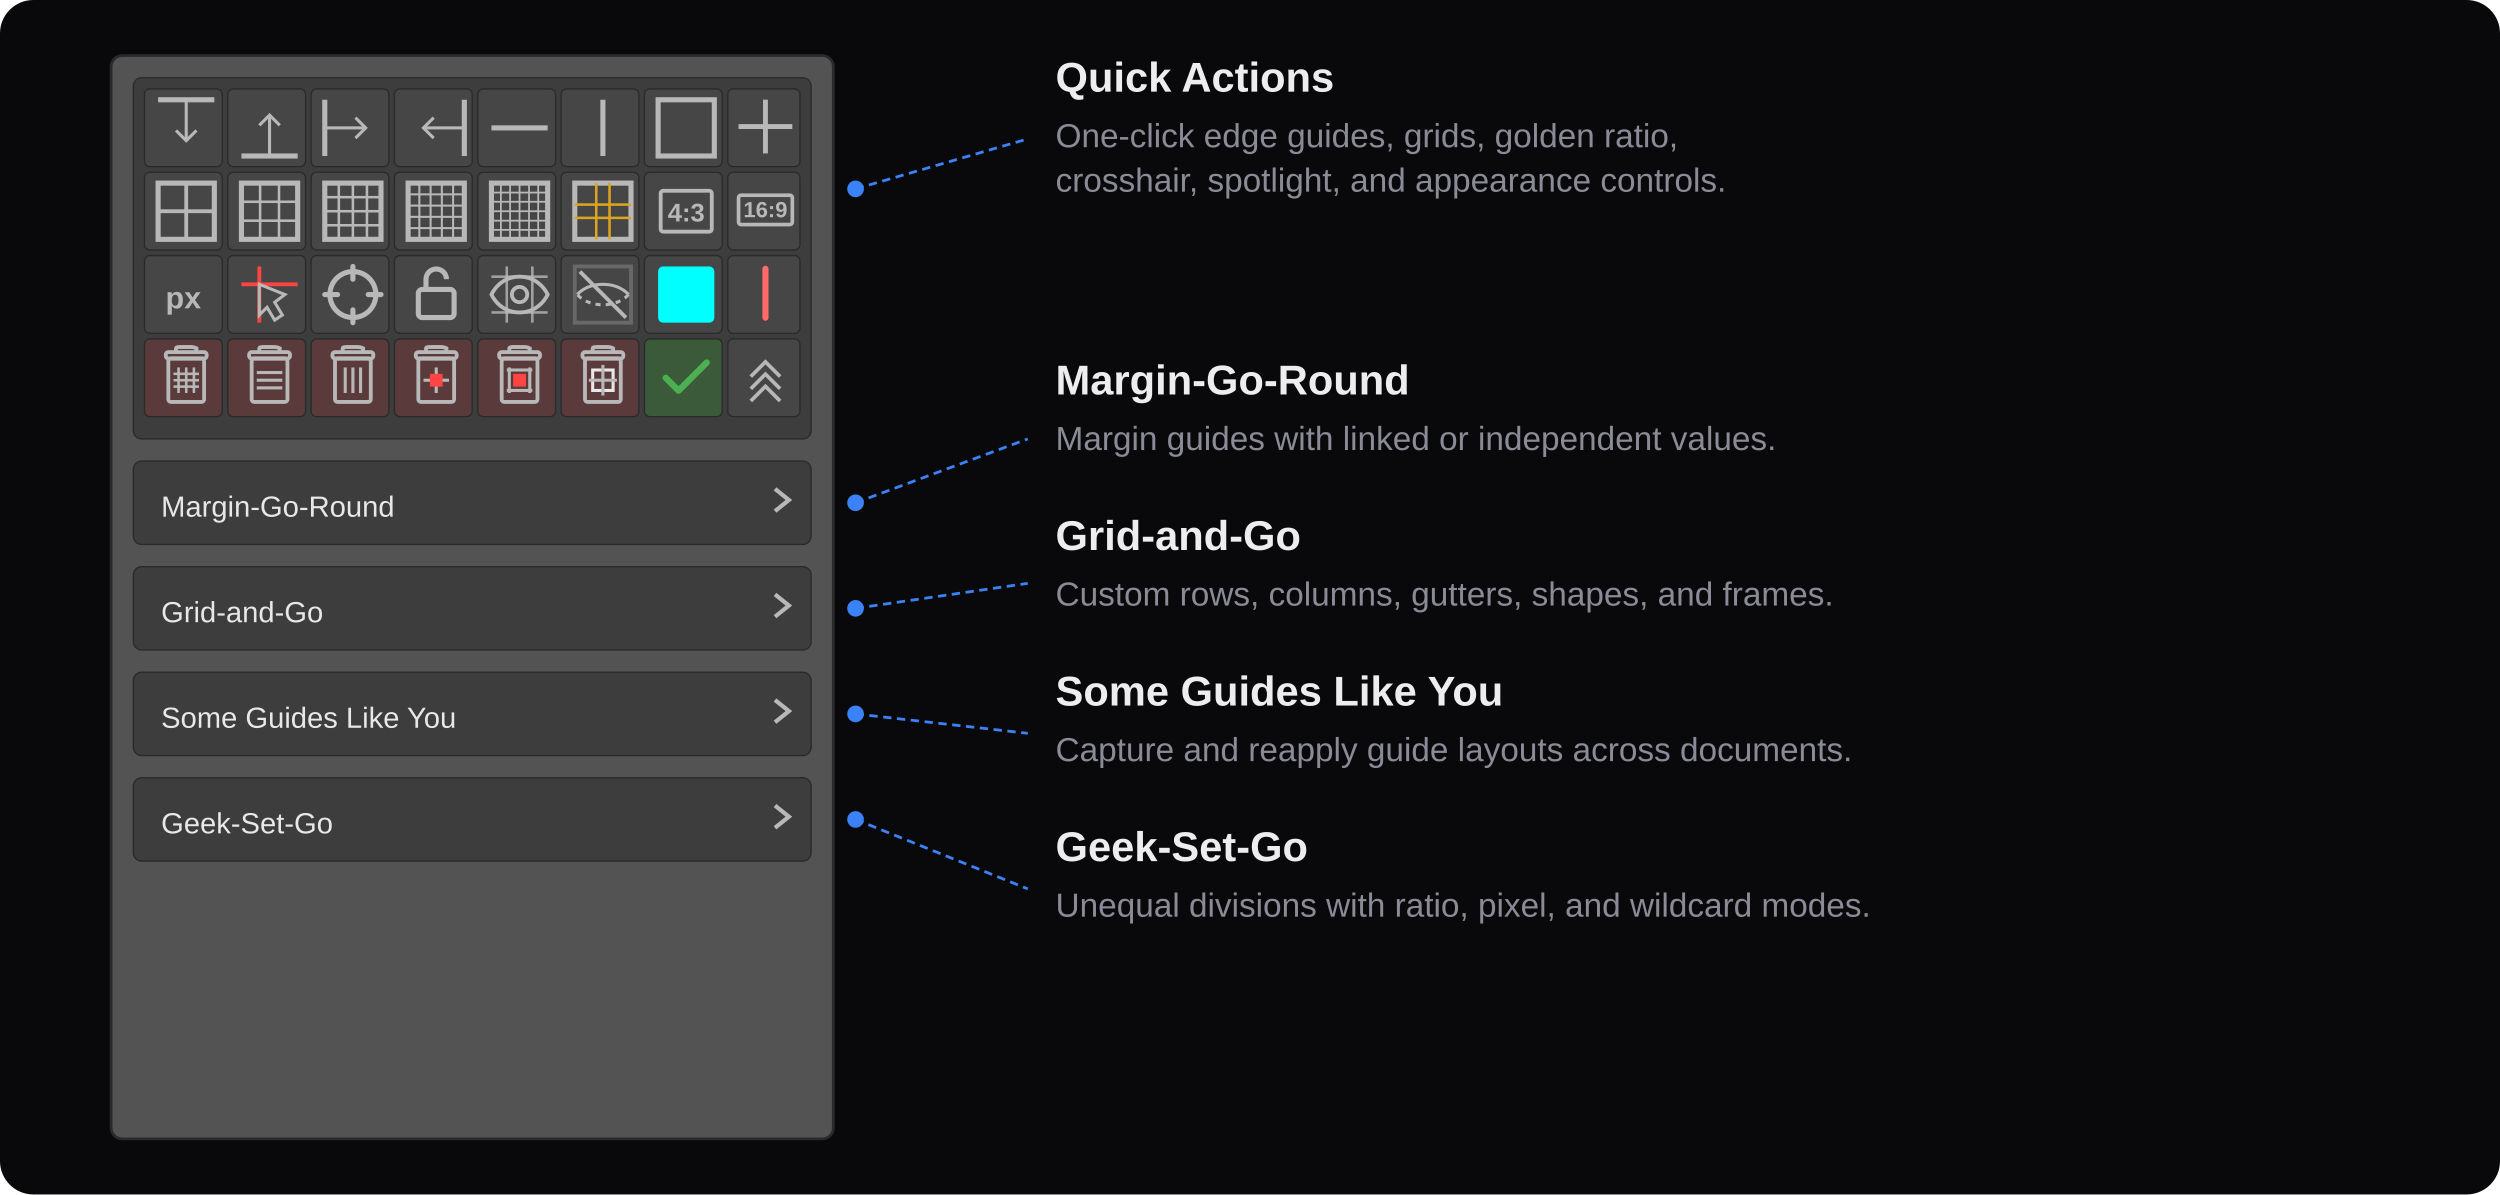
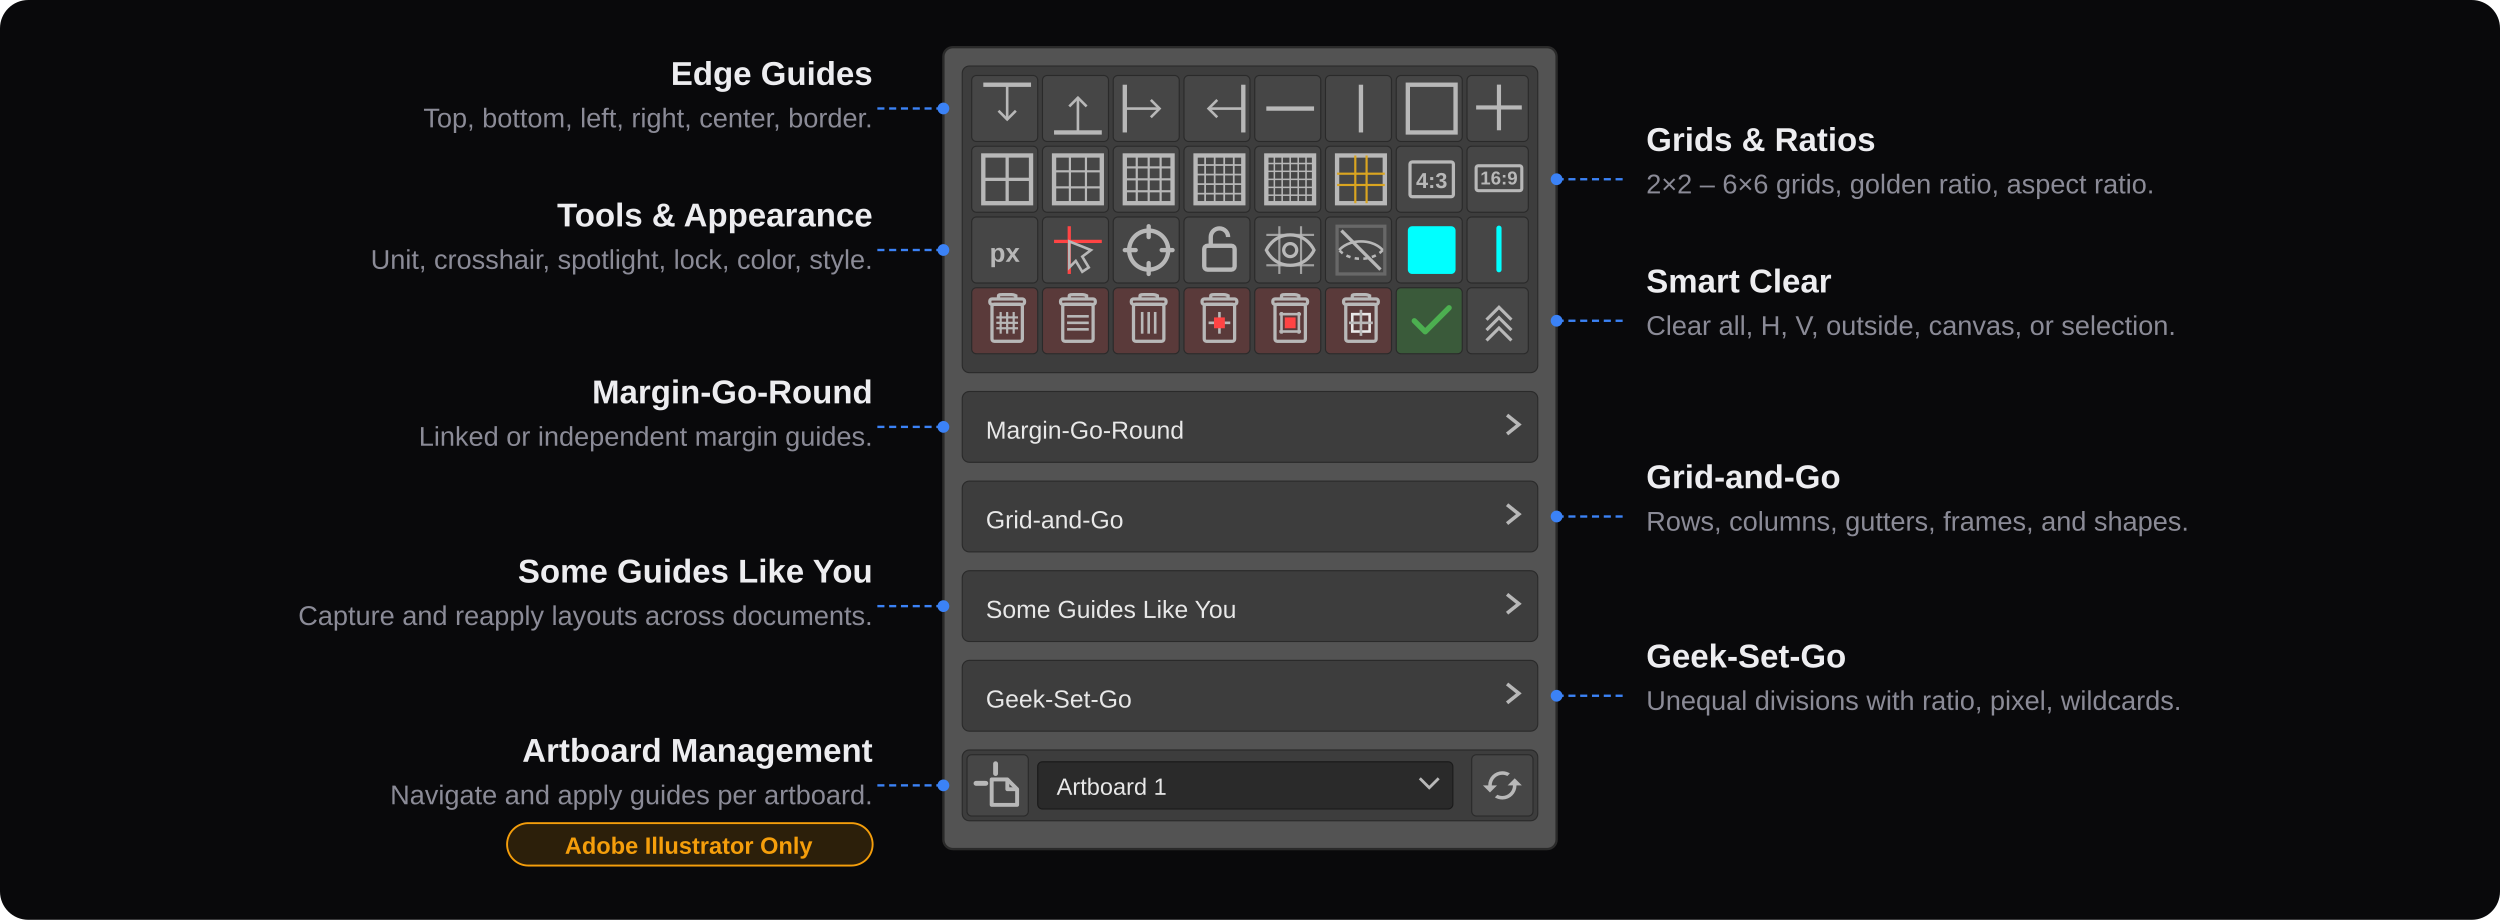
- <svg xmlns="http://www.w3.org/2000/svg" viewBox="0 0 900 430">
-   <rect width="900" height="430" fill="#09090b" rx="12" />
-   <g transform="translate(40,20)">
-     <rect width="260" height="390" fill="#535353" rx="4" stroke="#2a2a2a" stroke-width="1" />
+ <svg xmlns="http://www.w3.org/2000/svg" viewBox="0 0 1060 390">
+   <rect width="1060" height="390" fill="#09090b" rx="12" />
+   <g transform="translate(400,20)">
+     <rect width="260" height="340" fill="#535353" rx="4" stroke="#2a2a2a" stroke-width="1" />
    <g transform="translate(8,8)">
      <rect width="244" height="130" fill="#3d3d3d" rx="3" stroke="#2a2a2a" stroke-width="0.5" />
      <g transform="translate(4,4)" stroke="#b8b8b8" stroke-width="1.2" fill="none">
        <g fill="#464646" stroke="#2a2a2a" stroke-width="0.5">
          <rect x="0" y="0" width="28" height="28" rx="2" />
          <rect x="30" y="0" width="28" height="28" rx="2" />
          <rect x="60" y="0" width="28" height="28" rx="2" />
          <rect x="90" y="0" width="28" height="28" rx="2" />
          <rect x="120" y="0" width="28" height="28" rx="2" />
          <rect x="150" y="0" width="28" height="28" rx="2" />
          <rect x="180" y="0" width="28" height="28" rx="2" />
          <rect x="210" y="0" width="26" height="28" rx="2" />
        </g>
        <g transform="translate(4,3) scale(0.92)">
          <line x1="1" y1="1" x2="23" y2="1" stroke-width="2" />
          <polyline points="12,1 12,17" />
          <polyline points="8,13 12,17 16,13" />
        </g>
        <g transform="translate(34,3) scale(0.92)">
          <line x1="1" y1="23" x2="23" y2="23" stroke-width="2" />
          <polyline points="12,23 12,7" />
          <polyline points="8,11 12,7 16,11" />
        </g>
        <g transform="translate(64,3) scale(0.92)">
          <line x1="1" y1="1" x2="1" y2="23" stroke-width="2" />
          <polyline points="1,12 17,12" />
          <polyline points="13,8 17,12 13,16" />
        </g>
        <g transform="translate(94,3) scale(0.92)">
          <line x1="23" y1="1" x2="23" y2="23" stroke-width="2" />
          <polyline points="23,12 7,12" />
          <polyline points="11,8 7,12 11,16" />
        </g>
        <g transform="translate(124,3) scale(0.92)">
          <line x1="1" y1="12" x2="23" y2="12" stroke-width="2" />
        </g>
        <g transform="translate(154,3) scale(0.92)">
          <line x1="12" y1="1" x2="12" y2="23" stroke-width="2" />
        </g>
        <g transform="translate(184,3) scale(0.92)">
          <rect x="1" y="1" width="22" height="22" stroke-width="2" />
        </g>
        <g transform="translate(213,3) scale(0.88)">
          <line x1="12" y1="1" x2="12" y2="23" stroke-width="2" />
          <line x1="1" y1="12" x2="23" y2="12" stroke-width="2" />
        </g>
      </g>
      <g transform="translate(4,34)" stroke="#b8b8b8" stroke-width="1" fill="none">
        <g fill="#464646" stroke="#2a2a2a" stroke-width="0.5">
          <rect x="0" y="0" width="28" height="28" rx="2" />
          <rect x="30" y="0" width="28" height="28" rx="2" />
          <rect x="60" y="0" width="28" height="28" rx="2" />
          <rect x="90" y="0" width="28" height="28" rx="2" />
          <rect x="120" y="0" width="28" height="28" rx="2" />
          <rect x="150" y="0" width="28" height="28" rx="2" />
          <rect x="180" y="0" width="28" height="28" rx="2" />
          <rect x="210" y="0" width="26" height="28" rx="2" />
        </g>
        <g transform="translate(4,3) scale(0.92)">
          <rect x="1" y="1" width="22" height="22" stroke-width="2" />
          <line x1="1" y1="12" x2="23" y2="12" stroke-width="1.5" />
          <line x1="12" y1="1" x2="12" y2="23" stroke-width="1.5" />
        </g>
        <g transform="translate(34,3) scale(0.92)">
          <rect x="1" y="1" width="22" height="22" stroke-width="2" />
          <line x1="1" y1="8.3" x2="23" y2="8.3" stroke-width="1" />
          <line x1="1" y1="15.7" x2="23" y2="15.7" stroke-width="1" />
          <line x1="8.3" y1="1" x2="8.3" y2="23" stroke-width="1" />
          <line x1="15.7" y1="1" x2="15.7" y2="23" stroke-width="1" />
        </g>
        <g transform="translate(64,3) scale(0.92)">
          <rect x="1" y="1" width="22" height="22" stroke-width="2" />
          <line x1="1" y1="6.5" x2="23" y2="6.5" stroke-width="1" />
          <line x1="1" y1="12" x2="23" y2="12" stroke-width="1" />
          <line x1="1" y1="17.5" x2="23" y2="17.5" stroke-width="1" />
          <line x1="6.5" y1="1" x2="6.5" y2="23" stroke-width="1" />
          <line x1="12" y1="1" x2="12" y2="23" stroke-width="1" />
          <line x1="17.5" y1="1" x2="17.5" y2="23" stroke-width="1" />
        </g>
        <g transform="translate(94,3) scale(0.92)">
          <rect x="1" y="1" width="22" height="22" stroke-width="2" />
          <line x1="5.4" y1="1" x2="5.4" y2="23" stroke-width="0.8" />
          <line x1="9.8" y1="1" x2="9.8" y2="23" stroke-width="0.8" />
          <line x1="14.2" y1="1" x2="14.2" y2="23" stroke-width="0.8" />
          <line x1="18.6" y1="1" x2="18.6" y2="23" stroke-width="0.8" />
          <line x1="1" y1="5.4" x2="23" y2="5.4" stroke-width="0.8" />
          <line x1="1" y1="9.8" x2="23" y2="9.8" stroke-width="0.8" />
          <line x1="1" y1="14.2" x2="23" y2="14.2" stroke-width="0.8" />
          <line x1="1" y1="18.6" x2="23" y2="18.6" stroke-width="0.8" />
        </g>
        <g transform="translate(124,3) scale(0.92)">
          <rect x="1" y="1" width="22" height="22" stroke-width="2" />
          <line x1="4.7" y1="1" x2="4.7" y2="23" stroke-width="0.7" />
          <line x1="8.3" y1="1" x2="8.3" y2="23" stroke-width="0.7" />
          <line x1="12" y1="1" x2="12" y2="23" stroke-width="0.7" />
          <line x1="15.7" y1="1" x2="15.7" y2="23" stroke-width="0.7" />
          <line x1="19.3" y1="1" x2="19.3" y2="23" stroke-width="0.7" />
          <line x1="1" y1="4.7" x2="23" y2="4.7" stroke-width="0.7" />
          <line x1="1" y1="8.3" x2="23" y2="8.3" stroke-width="0.7" />
          <line x1="1" y1="12" x2="23" y2="12" stroke-width="0.7" />
          <line x1="1" y1="15.7" x2="23" y2="15.7" stroke-width="0.7" />
          <line x1="1" y1="19.3" x2="23" y2="19.3" stroke-width="0.7" />
        </g>
        <g transform="translate(154,3) scale(0.92)">
          <rect x="1" y="1" width="22" height="22" stroke-width="2" />
          <line x1="9.4" y1="1" x2="9.4" y2="23" stroke-width="1" stroke="#DAA520" />
          <line x1="14.6" y1="1" x2="14.6" y2="23" stroke-width="1" stroke="#DAA520" />
          <line x1="1" y1="9.4" x2="23" y2="9.4" stroke-width="1" stroke="#DAA520" />
          <line x1="1" y1="14.6" x2="23" y2="14.6" stroke-width="1" stroke="#DAA520" />
        </g>
        <g transform="translate(184,3) scale(0.92)">
          <rect x="2" y="4" width="20" height="16" stroke-width="1.5" rx="1" />
          <text x="12" y="16" text-anchor="middle" font-size="10" font-weight="bold" fill="#b8b8b8" stroke="none" font-family="Arial,sans-serif">4:3</text>
        </g>
        <g transform="translate(213,3) scale(0.88)">
          <rect x="1" y="6" width="22" height="12" stroke-width="1.5" rx="1" />
          <text x="12" y="15" text-anchor="middle" font-size="9" font-weight="bold" fill="#b8b8b8" stroke="none" font-family="Arial,sans-serif">16:9</text>
        </g>
      </g>
      <g transform="translate(4,64)" stroke="#b8b8b8" stroke-width="1" fill="none">
        <g fill="#464646" stroke="#2a2a2a" stroke-width="0.5">
          <rect x="0" y="0" width="28" height="28" rx="2" />
          <rect x="30" y="0" width="28" height="28" rx="2" />
          <rect x="60" y="0" width="28" height="28" rx="2" />
          <rect x="90" y="0" width="28" height="28" rx="2" />
          <rect x="120" y="0" width="28" height="28" rx="2" />
          <rect x="150" y="0" width="28" height="28" rx="2" />
          <rect x="180" y="0" width="28" height="28" rx="2" />
          <rect x="210" y="0" width="26" height="28" rx="2" />
        </g>
        <text x="14" y="19" text-anchor="middle" font-family="Arial,sans-serif" font-size="11" fill="#b8b8b8" font-weight="700" stroke="none">px</text>
        <g transform="translate(34,3) scale(0.92)">
          <line x1="8" y1="1" x2="8" y2="23" stroke-width="1.5" stroke="#ff4444" />
          <line x1="1" y1="8" x2="23" y2="8" stroke-width="1.5" stroke="#ff4444" />
          <path d="M8,8 L8,20 L11,17 L14,22 L17,20 L14,15 L18,12 Z" stroke-width="1.2" />
        </g>
        <g transform="translate(64,3) scale(0.92)">
          <circle cx="12" cy="12" r="9" stroke-width="2" />
          <line x1="12" y1="1" x2="12" y2="6" stroke-width="2" stroke-linecap="round" />
          <line x1="12" y1="18" x2="12" y2="23" stroke-width="2" stroke-linecap="round" />
          <line x1="1" y1="12" x2="6" y2="12" stroke-width="2" stroke-linecap="round" />
          <line x1="18" y1="12" x2="23" y2="12" stroke-width="2" stroke-linecap="round" />
        </g>
        <g transform="translate(94,3) scale(0.92)">
          <rect x="5" y="10" width="14" height="11" rx="1.5" stroke-width="2" />
          <path d="M8,10V6a4,4,0,0,1,8,0" stroke-width="2" />
        </g>
        <g transform="translate(124,3) scale(0.92)">
          <line x1="1" y1="5" x2="23" y2="5" stroke-width="1" stroke-opacity="0.8" />
          <line x1="1" y1="19" x2="23" y2="19" stroke-width="1" stroke-opacity="0.8" />
          <line x1="7" y1="1" x2="7" y2="23" stroke-width="1" stroke-opacity="0.8" />
          <line x1="17" y1="1" x2="17" y2="23" stroke-width="1" stroke-opacity="0.8" />
          <path d="M1,12s3-7,11-7,11,7,11,7-3,7-11,7-11-7-11-7z" stroke-width="1.5" />
          <circle cx="12" cy="12" r="3" stroke-width="1.5" />
        </g>
        <g transform="translate(154,3) scale(0.92)">
          <rect x="1" y="1" width="22" height="22" stroke-width="1.5" stroke-opacity="0.3" />
          <path d="M2,12c0,0,3-4,10-4s10,4,10,4" stroke-width="1.2" />
          <path d="M22,12c0,0-3,4-10,4s-10-4-10-4" stroke-width="1.2" stroke-dasharray="2,2" />
          <line x1="3" y1="3" x2="21" y2="21" stroke-width="1.5" />
        </g>
        <g transform="translate(184,3) scale(0.92)">
          <rect x="1" y="1" width="22" height="22" rx="2" stroke="none" fill="#00ffff" />
        </g>
        <g transform="translate(213,3) scale(0.88)">
-           <line x1="12" y1="2" x2="12" y2="22" stroke-width="2.5" stroke="#ff6b6b" stroke-linecap="round" />
+           <line x1="12" y1="2" x2="12" y2="22" stroke-width="2.5" stroke="#00ffff" stroke-linecap="round" />
        </g>
      </g>
      <g transform="translate(4,94)" stroke="#b8b8b8" stroke-width="1" fill="none">
        <g fill="#5a3a3a" stroke="#2a2a2a" stroke-width="0.5">
          <rect x="0" y="0" width="28" height="28" rx="2" />
          <rect x="30" y="0" width="28" height="28" rx="2" />
          <rect x="60" y="0" width="28" height="28" rx="2" />
          <rect x="90" y="0" width="28" height="28" rx="2" />
          <rect x="120" y="0" width="28" height="28" rx="2" />
          <rect x="150" y="0" width="28" height="28" rx="2" />
          <rect x="180" y="0" width="28" height="28" rx="2" fill="#3a5a3a" />
          <rect x="210" y="0" width="26" height="28" rx="2" fill="#464646" />
        </g>
        <g transform="translate(4,2) scale(0.92)">
          <path d="M8,3 L8,1.5 C8,1 9,1 10,1 L14,1 C15,1 16,1.5 16,1.5 L16,3" stroke-width="1.5" />
          <rect x="4" y="3" width="16" height="2.5" rx="1" stroke-width="1.5" />
          <rect x="5" y="5.5" width="14" height="17" rx="1" stroke-width="1.5" />
          <line x1="9" y1="9" x2="9" y2="19" stroke-width="1" />
          <line x1="12" y1="9" x2="12" y2="19" stroke-width="1" />
          <line x1="15" y1="9" x2="15" y2="19" stroke-width="1" />
          <line x1="7" y1="11.5" x2="17" y2="11.5" stroke-width="1" />
          <line x1="7" y1="14" x2="17" y2="14" stroke-width="1" />
          <line x1="7" y1="16.5" x2="17" y2="16.5" stroke-width="1" />
        </g>
        <g transform="translate(34,2) scale(0.92)">
          <path d="M8,3 L8,1.5 C8,1 9,1 10,1 L14,1 C15,1 16,1.5 16,1.5 L16,3" stroke-width="1.5" />
          <rect x="4" y="3" width="16" height="2.5" rx="1" stroke-width="1.5" />
          <rect x="5" y="5.5" width="14" height="17" rx="1" stroke-width="1.5" />
          <line x1="7" y1="11" x2="17" y2="11" stroke-width="1.2" />
          <line x1="7" y1="14" x2="17" y2="14" stroke-width="1.2" />
          <line x1="7" y1="17" x2="17" y2="17" stroke-width="1.2" />
        </g>
        <g transform="translate(64,2) scale(0.92)">
          <path d="M8,3 L8,1.5 C8,1 9,1 10,1 L14,1 C15,1 16,1.5 16,1.5 L16,3" stroke-width="1.5" />
          <rect x="4" y="3" width="16" height="2.5" rx="1" stroke-width="1.5" />
          <rect x="5" y="5.5" width="14" height="17" rx="1" stroke-width="1.5" />
          <line x1="9" y1="9" x2="9" y2="19" stroke-width="1.2" />
          <line x1="12" y1="9" x2="12" y2="19" stroke-width="1.2" />
          <line x1="15" y1="9" x2="15" y2="19" stroke-width="1.2" />
        </g>
        <g transform="translate(94,2) scale(0.92)">
          <path d="M8,3 L8,1.5 C8,1 9,1 10,1 L14,1 C15,1 16,1.5 16,1.5 L16,3" stroke-width="1.5" />
          <rect x="4" y="3" width="16" height="2.5" rx="1" stroke-width="1.5" />
          <rect x="5" y="5.5" width="14" height="17" rx="1" stroke-width="1.5" />
          <line x1="12" y1="9" x2="12" y2="19" stroke-width="1.2" />
          <line x1="7" y1="14" x2="17" y2="14" stroke-width="1.2" />
          <rect x="9.5" y="11.5" width="5" height="5" fill="#ff4444" stroke="none" />
        </g>
        <g transform="translate(124,2) scale(0.92)">
          <path d="M8,3 L8,1.5 C8,1 9,1 10,1 L14,1 C15,1 16,1.5 16,1.5 L16,3" stroke-width="1.5" />
          <rect x="4" y="3" width="16" height="2.5" rx="1" stroke-width="1.5" />
          <rect x="5" y="5.5" width="14" height="17" rx="1" stroke-width="1.5" />
          <rect x="9.5" y="11.5" width="5" height="5" fill="#ff4444" stroke="none" />
          <line x1="7" y1="10" x2="17" y2="10" stroke-width="1.2" />
          <line x1="7" y1="18" x2="17" y2="18" stroke-width="1.2" />
          <line x1="8" y1="9" x2="8" y2="19" stroke-width="1.2" />
          <line x1="16" y1="9" x2="16" y2="19" stroke-width="1.2" />
        </g>
        <g transform="translate(154,2) scale(0.92)">
          <path d="M8,3 L8,1.5 C8,1 9,1 10,1 L14,1 C15,1 16,1.5 16,1.5 L16,3" stroke-width="1.5" />
          <rect x="4" y="3" width="16" height="2.5" rx="1" stroke-width="1.5" />
          <rect x="5" y="5.5" width="14" height="17" rx="1" stroke-width="1.5" />
          <rect x="8" y="10" width="8" height="8" fill="none" stroke="#e8e8e8" stroke-width="1.2" />
          <line x1="12" y1="8" x2="12" y2="20" stroke-width="1.2" />
          <line x1="6.5" y1="14" x2="17.5" y2="14" stroke-width="1.2" />
        </g>
        <g transform="translate(184,3) scale(0.92)">
          <polyline points="20,6 9,17 4,12" stroke-width="2.5" stroke="#4caf50" stroke-linecap="round" stroke-linejoin="round" />
        </g>
        <g transform="translate(213,3) scale(0.88)">
          <polyline points="6,12 12,6 18,12" stroke-width="1.5" />
          <polyline points="6,17 12,11 18,17" stroke-width="1.5" />
          <polyline points="6,22 12,16 18,22" stroke-width="1.5" />
        </g>
      </g>
    </g>
    <g transform="translate(8,146)">
      <rect width="244" height="30" fill="#3d3d3d" rx="3" stroke="#2a2a2a" stroke-width="0.5" />
      <text x="10" y="20" font-family="Arial,sans-serif" font-size="10.5" fill="#e8e8e8" font-weight="500">Margin-Go-Round</text>
      <polyline points="230,11 234,16 238,11" fill="none" stroke="#b8b8b8" stroke-width="1.5" transform="rotate(-90,234,14)" />
    </g>
    <g transform="translate(8,184)">
      <rect width="244" height="30" fill="#3d3d3d" rx="3" stroke="#2a2a2a" stroke-width="0.5" />
      <text x="10" y="20" font-family="Arial,sans-serif" font-size="10.5" fill="#e8e8e8" font-weight="500">Grid-and-Go</text>
      <polyline points="230,11 234,16 238,11" fill="none" stroke="#b8b8b8" stroke-width="1.5" transform="rotate(-90,234,14)" />
    </g>
    <g transform="translate(8,222)">
      <rect width="244" height="30" fill="#3d3d3d" rx="3" stroke="#2a2a2a" stroke-width="0.5" />
      <text x="10" y="20" font-family="Arial,sans-serif" font-size="10.5" fill="#e8e8e8" font-weight="500">Some Guides Like You</text>
      <polyline points="230,11 234,16 238,11" fill="none" stroke="#b8b8b8" stroke-width="1.5" transform="rotate(-90,234,14)" />
    </g>
    <g transform="translate(8,260)">
      <rect width="244" height="30" fill="#3d3d3d" rx="3" stroke="#2a2a2a" stroke-width="0.5" />
      <text x="10" y="20" font-family="Arial,sans-serif" font-size="10.5" fill="#e8e8e8" font-weight="500">Geek-Set-Go</text>
      <polyline points="230,11 234,16 238,11" fill="none" stroke="#b8b8b8" stroke-width="1.5" transform="rotate(-90,234,14)" />
    </g>
-   </g>
-   <line x1="308" y1="68" x2="370" y2="50" stroke="#3b82f6" stroke-width="1" stroke-dasharray="3 2" />
-   <circle cx="308" cy="68" r="3" fill="#3b82f6" />
-   <g transform="translate(380,33)">
-     <text font-family="Arial,sans-serif" font-size="15" fill="#ededf0" font-weight="600">Quick Actions</text>
-     <text y="20" font-family="Arial,sans-serif" font-size="12" fill="#8b8b97">One-click edge guides, grids, golden ratio,</text>
-     <text y="36" font-family="Arial,sans-serif" font-size="12" fill="#8b8b97">crosshair, spotlight, and appearance controls.</text>
-   </g>
-   <line x1="308" y1="181" x2="370" y2="158" stroke="#3b82f6" stroke-width="1" stroke-dasharray="3 2" />
-   <circle cx="308" cy="181" r="3" fill="#3b82f6" />
-   <g transform="translate(380,142)">
-     <text font-family="Arial,sans-serif" font-size="15" fill="#ededf0" font-weight="600">Margin-Go-Round</text>
-     <text y="20" font-family="Arial,sans-serif" font-size="12" fill="#8b8b97">Margin guides with linked or independent values.</text>
-   </g>
-   <line x1="308" y1="219" x2="370" y2="210" stroke="#3b82f6" stroke-width="1" stroke-dasharray="3 2" />
-   <circle cx="308" cy="219" r="3" fill="#3b82f6" />
-   <g transform="translate(380,198)">
-     <text font-family="Arial,sans-serif" font-size="15" fill="#ededf0" font-weight="600">Grid-and-Go</text>
-     <text y="20" font-family="Arial,sans-serif" font-size="12" fill="#8b8b97">Custom rows, columns, gutters, shapes, and frames.</text>
-   </g>
-   <line x1="308" y1="257" x2="370" y2="264" stroke="#3b82f6" stroke-width="1" stroke-dasharray="3 2" />
-   <circle cx="308" cy="257" r="3" fill="#3b82f6" />
-   <g transform="translate(380,254)">
-     <text font-family="Arial,sans-serif" font-size="15" fill="#ededf0" font-weight="600">Some Guides Like You</text>
-     <text y="20" font-family="Arial,sans-serif" font-size="12" fill="#8b8b97">Capture and reapply guide layouts across documents.</text>
-   </g>
-   <line x1="308" y1="295" x2="370" y2="320" stroke="#3b82f6" stroke-width="1" stroke-dasharray="3 2" />
-   <circle cx="308" cy="295" r="3" fill="#3b82f6" />
-   <g transform="translate(380,310)">
-     <text font-family="Arial,sans-serif" font-size="15" fill="#ededf0" font-weight="600">Geek-Set-Go</text>
-     <text y="20" font-family="Arial,sans-serif" font-size="12" fill="#8b8b97">Unequal divisions with ratio, pixel, and wildcard modes.</text>
+     <g transform="translate(8,298)">
+       <rect width="244" height="30" fill="#3d3d3d" rx="3" stroke="#2a2a2a" stroke-width="0.5" />
+       <g transform="translate(2,2)">
+         <rect width="26" height="26" rx="2" fill="#464646" stroke="#2a2a2a" stroke-width="0.5" />
+         <g transform="translate(3,3) scale(0.83)" stroke="#b8b8b8" stroke-width="2" fill="none">
+           <line x1="11" y1="1" x2="11" y2="6" stroke-width="2.5" stroke-linecap="round" />
+           <line x1="1" y1="11" x2="6" y2="11" stroke-width="2.5" stroke-linecap="round" />
+           <path d="M9 9 L9 22 L22 22 L22 14 L17 9 Z" stroke-linejoin="round" />
+           <polyline points="17 9 17 14 22 14" stroke-linejoin="round" />
+         </g>
+       </g>
+       <rect x="32" y="5" width="176" height="20" rx="2" fill="#2a2a2a" stroke="#1a1a1a" stroke-width="0.5" />
+       <text x="40" y="19" font-family="Arial,sans-serif" font-size="10" fill="#e8e8e8">Artboard 1</text>
+       <polyline points="194,12 198,16 202,12" fill="none" stroke="#b8b8b8" stroke-width="1.2" />
+       <g transform="translate(216,2)">
+         <rect width="26" height="26" rx="2" fill="#464646" stroke="#2a2a2a" stroke-width="0.5" />
+         <g transform="translate(4,4) scale(0.75)">
+           <path d="M19 8l-4 4h3c0 3.31-2.69 6-6 6-1.01 0-1.97-.25-2.8-.7l-1.46 1.46C8.97 19.54 10.43 20 12 20c4.42 0 8-3.58 8-8h3l-4-4zM6 12c0-3.31 2.69-6 6-6 1.01 0 1.97.25 2.8.7l1.46-1.46C15.03 4.46 13.57 4 12 4c-4.42 0-8 3.58-8 8H1l4 4 4-4H6z" fill="#b8b8b8" stroke="none" />
+         </g>
+       </g>
+     </g>
+   </g>
+   <circle cx="400" cy="46" r="2.5" fill="#3b82f6" />
+   <line x1="400" y1="46" x2="370" y2="46" stroke="#3b82f6" stroke-width="1" stroke-dasharray="3 2" />
+   <g transform="translate(30,36)">
+     <text text-anchor="end" x="340" font-family="Arial,sans-serif" font-size="14" fill="#ededf0" font-weight="600">Edge Guides</text>
+     <text text-anchor="end" x="340" y="18" font-family="Arial,sans-serif" font-size="11.5" fill="#8b8b97">Top, bottom, left, right, center, border.</text>
+   </g>
+   <circle cx="660" cy="76" r="2.5" fill="#3b82f6" />
+   <line x1="660" y1="76" x2="690" y2="76" stroke="#3b82f6" stroke-width="1" stroke-dasharray="3 2" />
+   <g transform="translate(698,64)">
+     <text font-family="Arial,sans-serif" font-size="14" fill="#ededf0" font-weight="600">Grids &amp; Ratios</text>
+     <text y="18" font-family="Arial,sans-serif" font-size="11.5" fill="#8b8b97">2×2 – 6×6 grids, golden ratio, aspect ratio.</text>
+   </g>
+   <circle cx="400" cy="106" r="2.5" fill="#3b82f6" />
+   <line x1="400" y1="106" x2="370" y2="106" stroke="#3b82f6" stroke-width="1" stroke-dasharray="3 2" />
+   <g transform="translate(30,96)">
+     <text text-anchor="end" x="340" font-family="Arial,sans-serif" font-size="14" fill="#ededf0" font-weight="600">Tools &amp; Appearance</text>
+     <text text-anchor="end" x="340" y="18" font-family="Arial,sans-serif" font-size="11.5" fill="#8b8b97">Unit, crosshair, spotlight, lock, color, style.</text>
+   </g>
+   <circle cx="660" cy="136" r="2.5" fill="#3b82f6" />
+   <line x1="660" y1="136" x2="690" y2="136" stroke="#3b82f6" stroke-width="1" stroke-dasharray="3 2" />
+   <g transform="translate(698,124)">
+     <text font-family="Arial,sans-serif" font-size="14" fill="#ededf0" font-weight="600">Smart Clear</text>
+     <text y="18" font-family="Arial,sans-serif" font-size="11.5" fill="#8b8b97">Clear all, H, V, outside, canvas, or selection.</text>
+   </g>
+   <circle cx="400" cy="181" r="2.5" fill="#3b82f6" />
+   <line x1="400" y1="181" x2="370" y2="181" stroke="#3b82f6" stroke-width="1" stroke-dasharray="3 2" />
+   <g transform="translate(30,171)">
+     <text text-anchor="end" x="340" font-family="Arial,sans-serif" font-size="14" fill="#ededf0" font-weight="600">Margin-Go-Round</text>
+     <text text-anchor="end" x="340" y="18" font-family="Arial,sans-serif" font-size="11.5" fill="#8b8b97">Linked or independent margin guides.</text>
+   </g>
+   <circle cx="660" cy="219" r="2.5" fill="#3b82f6" />
+   <line x1="660" y1="219" x2="690" y2="219" stroke="#3b82f6" stroke-width="1" stroke-dasharray="3 2" />
+   <g transform="translate(698,207)">
+     <text font-family="Arial,sans-serif" font-size="14" fill="#ededf0" font-weight="600">Grid-and-Go</text>
+     <text y="18" font-family="Arial,sans-serif" font-size="11.5" fill="#8b8b97">Rows, columns, gutters, frames, and shapes.</text>
+   </g>
+   <circle cx="400" cy="257" r="2.5" fill="#3b82f6" />
+   <line x1="400" y1="257" x2="370" y2="257" stroke="#3b82f6" stroke-width="1" stroke-dasharray="3 2" />
+   <g transform="translate(30,247)">
+     <text text-anchor="end" x="340" font-family="Arial,sans-serif" font-size="14" fill="#ededf0" font-weight="600">Some Guides Like You</text>
+     <text text-anchor="end" x="340" y="18" font-family="Arial,sans-serif" font-size="11.5" fill="#8b8b97">Capture and reapply layouts across documents.</text>
+   </g>
+   <circle cx="660" cy="295" r="2.5" fill="#3b82f6" />
+   <line x1="660" y1="295" x2="690" y2="295" stroke="#3b82f6" stroke-width="1" stroke-dasharray="3 2" />
+   <g transform="translate(698,283)">
+     <text font-family="Arial,sans-serif" font-size="14" fill="#ededf0" font-weight="600">Geek-Set-Go</text>
+     <text y="18" font-family="Arial,sans-serif" font-size="11.5" fill="#8b8b97">Unequal divisions with ratio, pixel, wildcards.</text>
+   </g>
+   <circle cx="400" cy="333" r="2.5" fill="#3b82f6" />
+   <line x1="400" y1="333" x2="370" y2="333" stroke="#3b82f6" stroke-width="1" stroke-dasharray="3 2" />
+   <g transform="translate(30,323)">
+     <text text-anchor="end" x="340" font-family="Arial,sans-serif" font-size="14" fill="#ededf0" font-weight="600">Artboard Management</text>
+     <text text-anchor="end" x="340" y="18" font-family="Arial,sans-serif" font-size="11.5" fill="#8b8b97">Navigate and apply guides per artboard.</text>
+     <rect x="185" y="26" width="155" height="18" rx="9" fill="#f59e0b" fill-opacity="0.15" stroke="#f59e0b" stroke-width="0.8" />
+     <text text-anchor="middle" x="262" y="39" font-family="Arial,sans-serif" font-size="10" fill="#f59e0b" font-weight="600">Adobe Illustrator Only</text>
  </g>
</svg>
